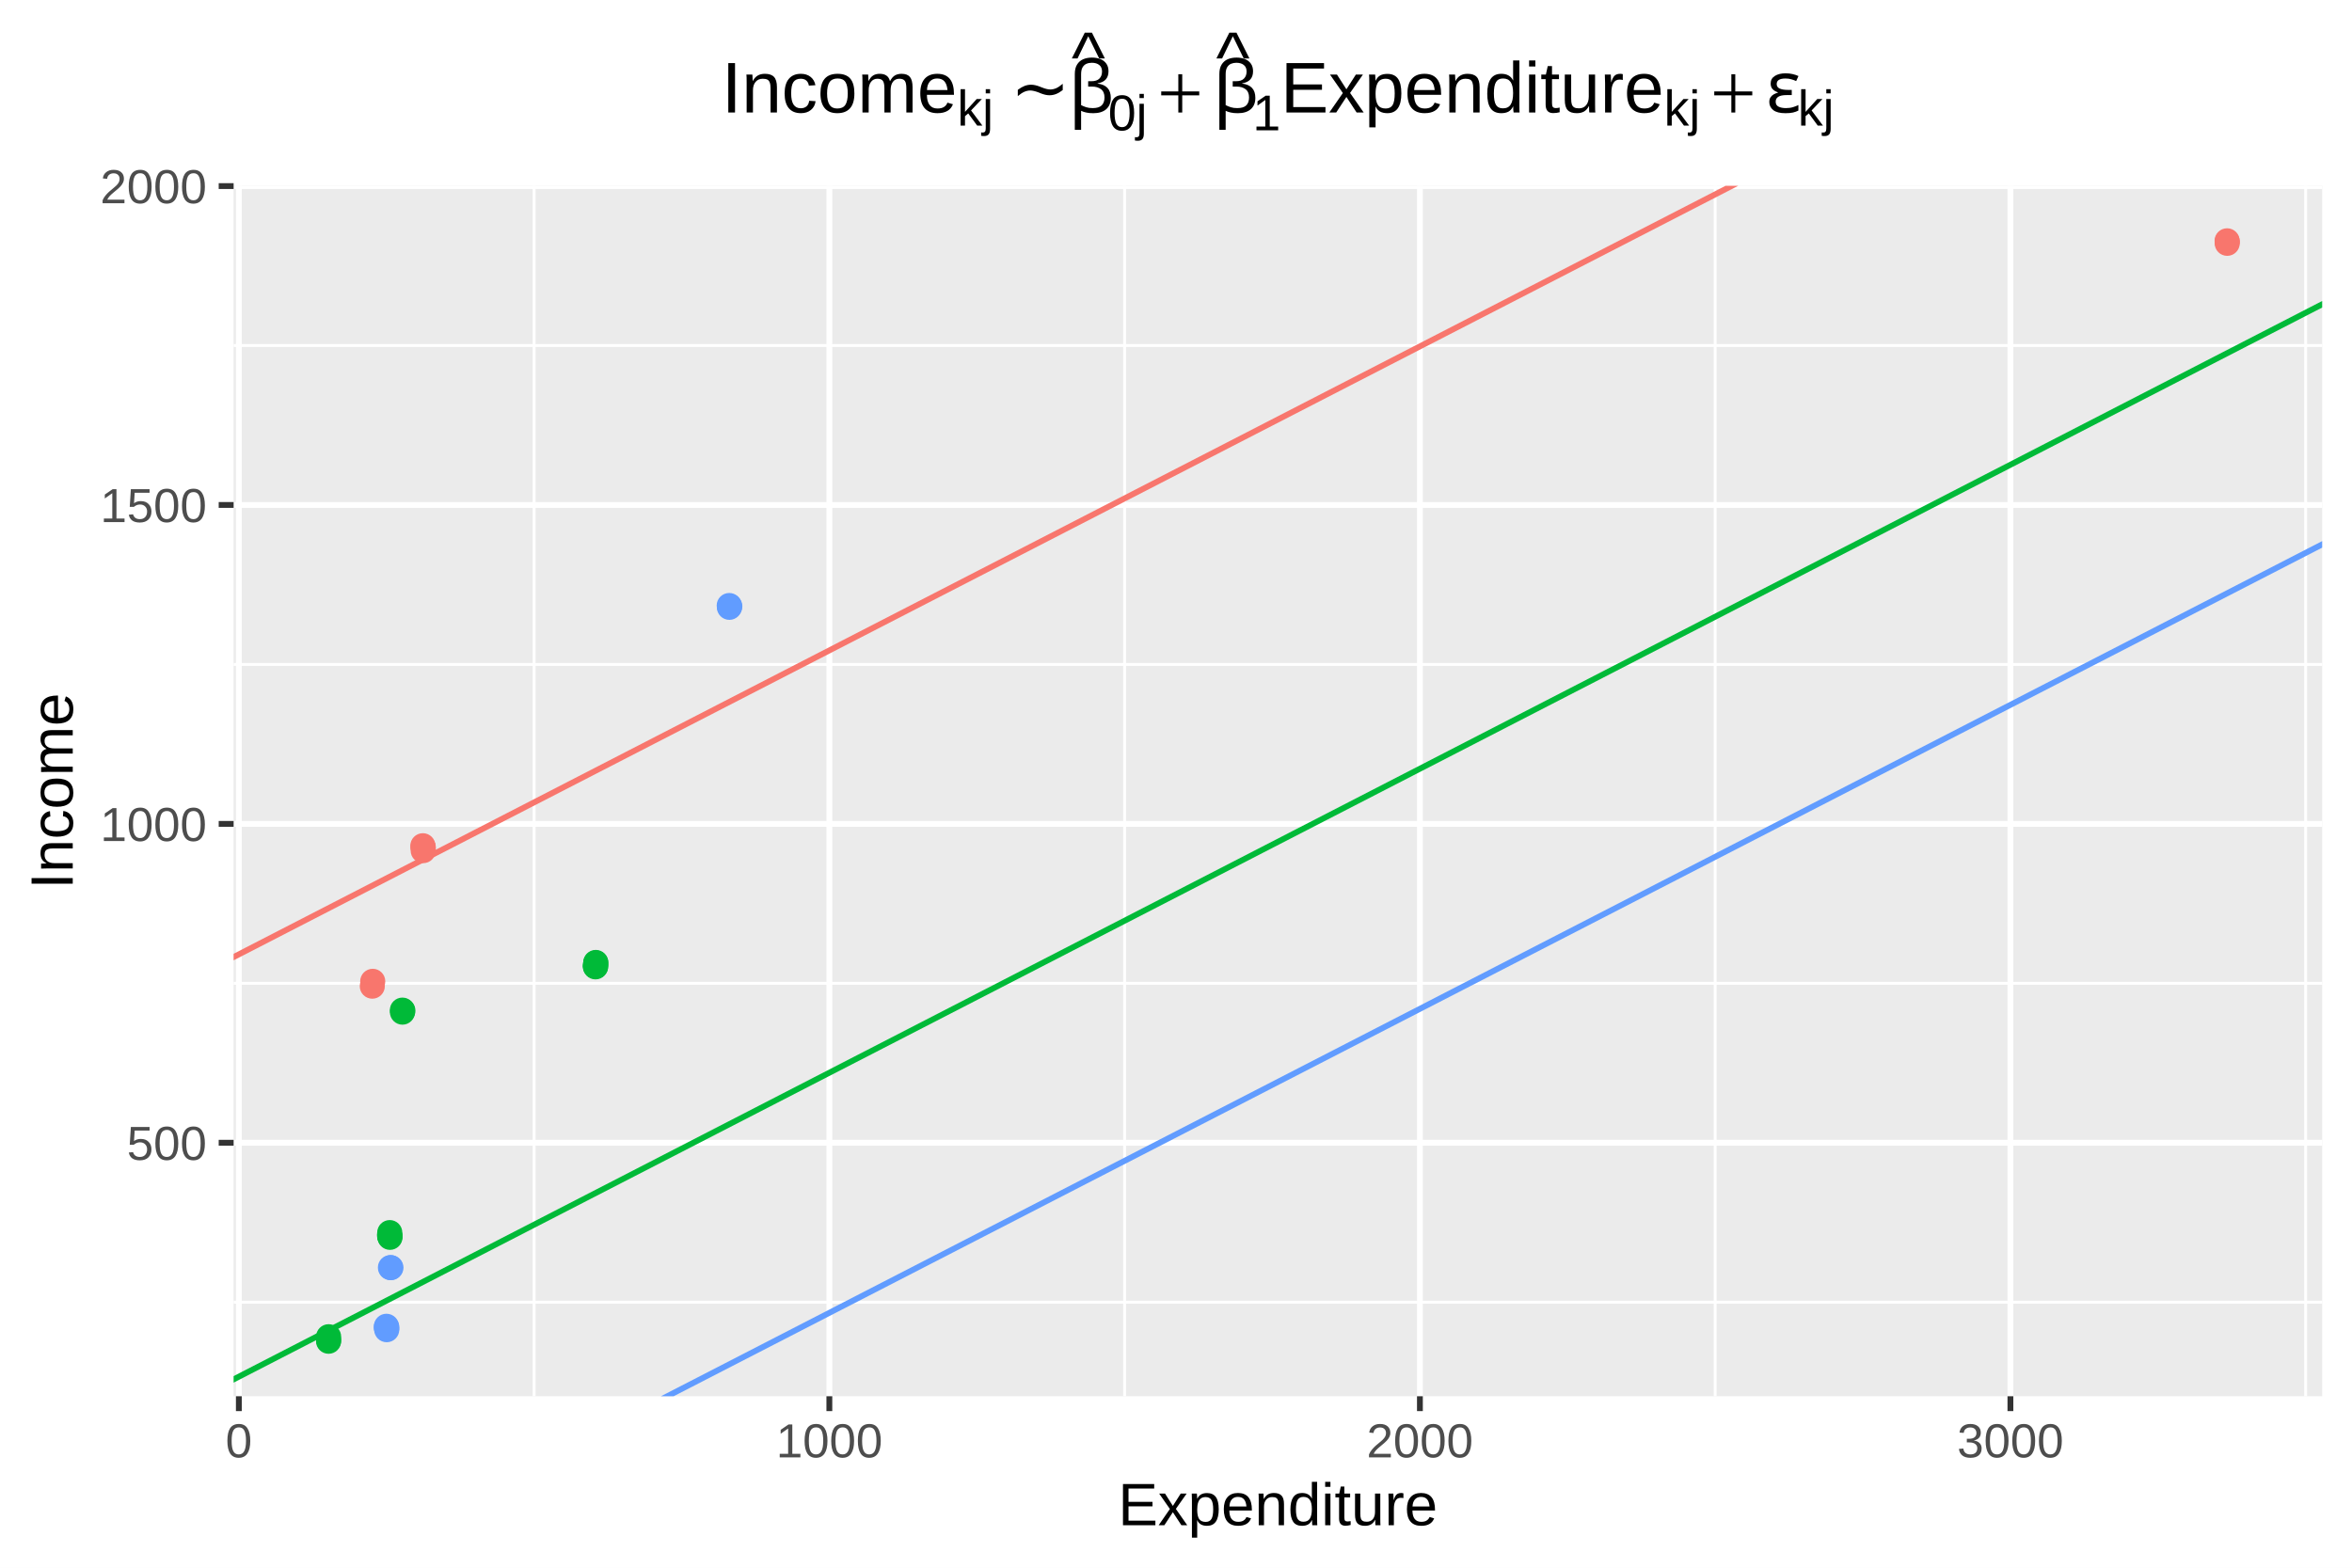
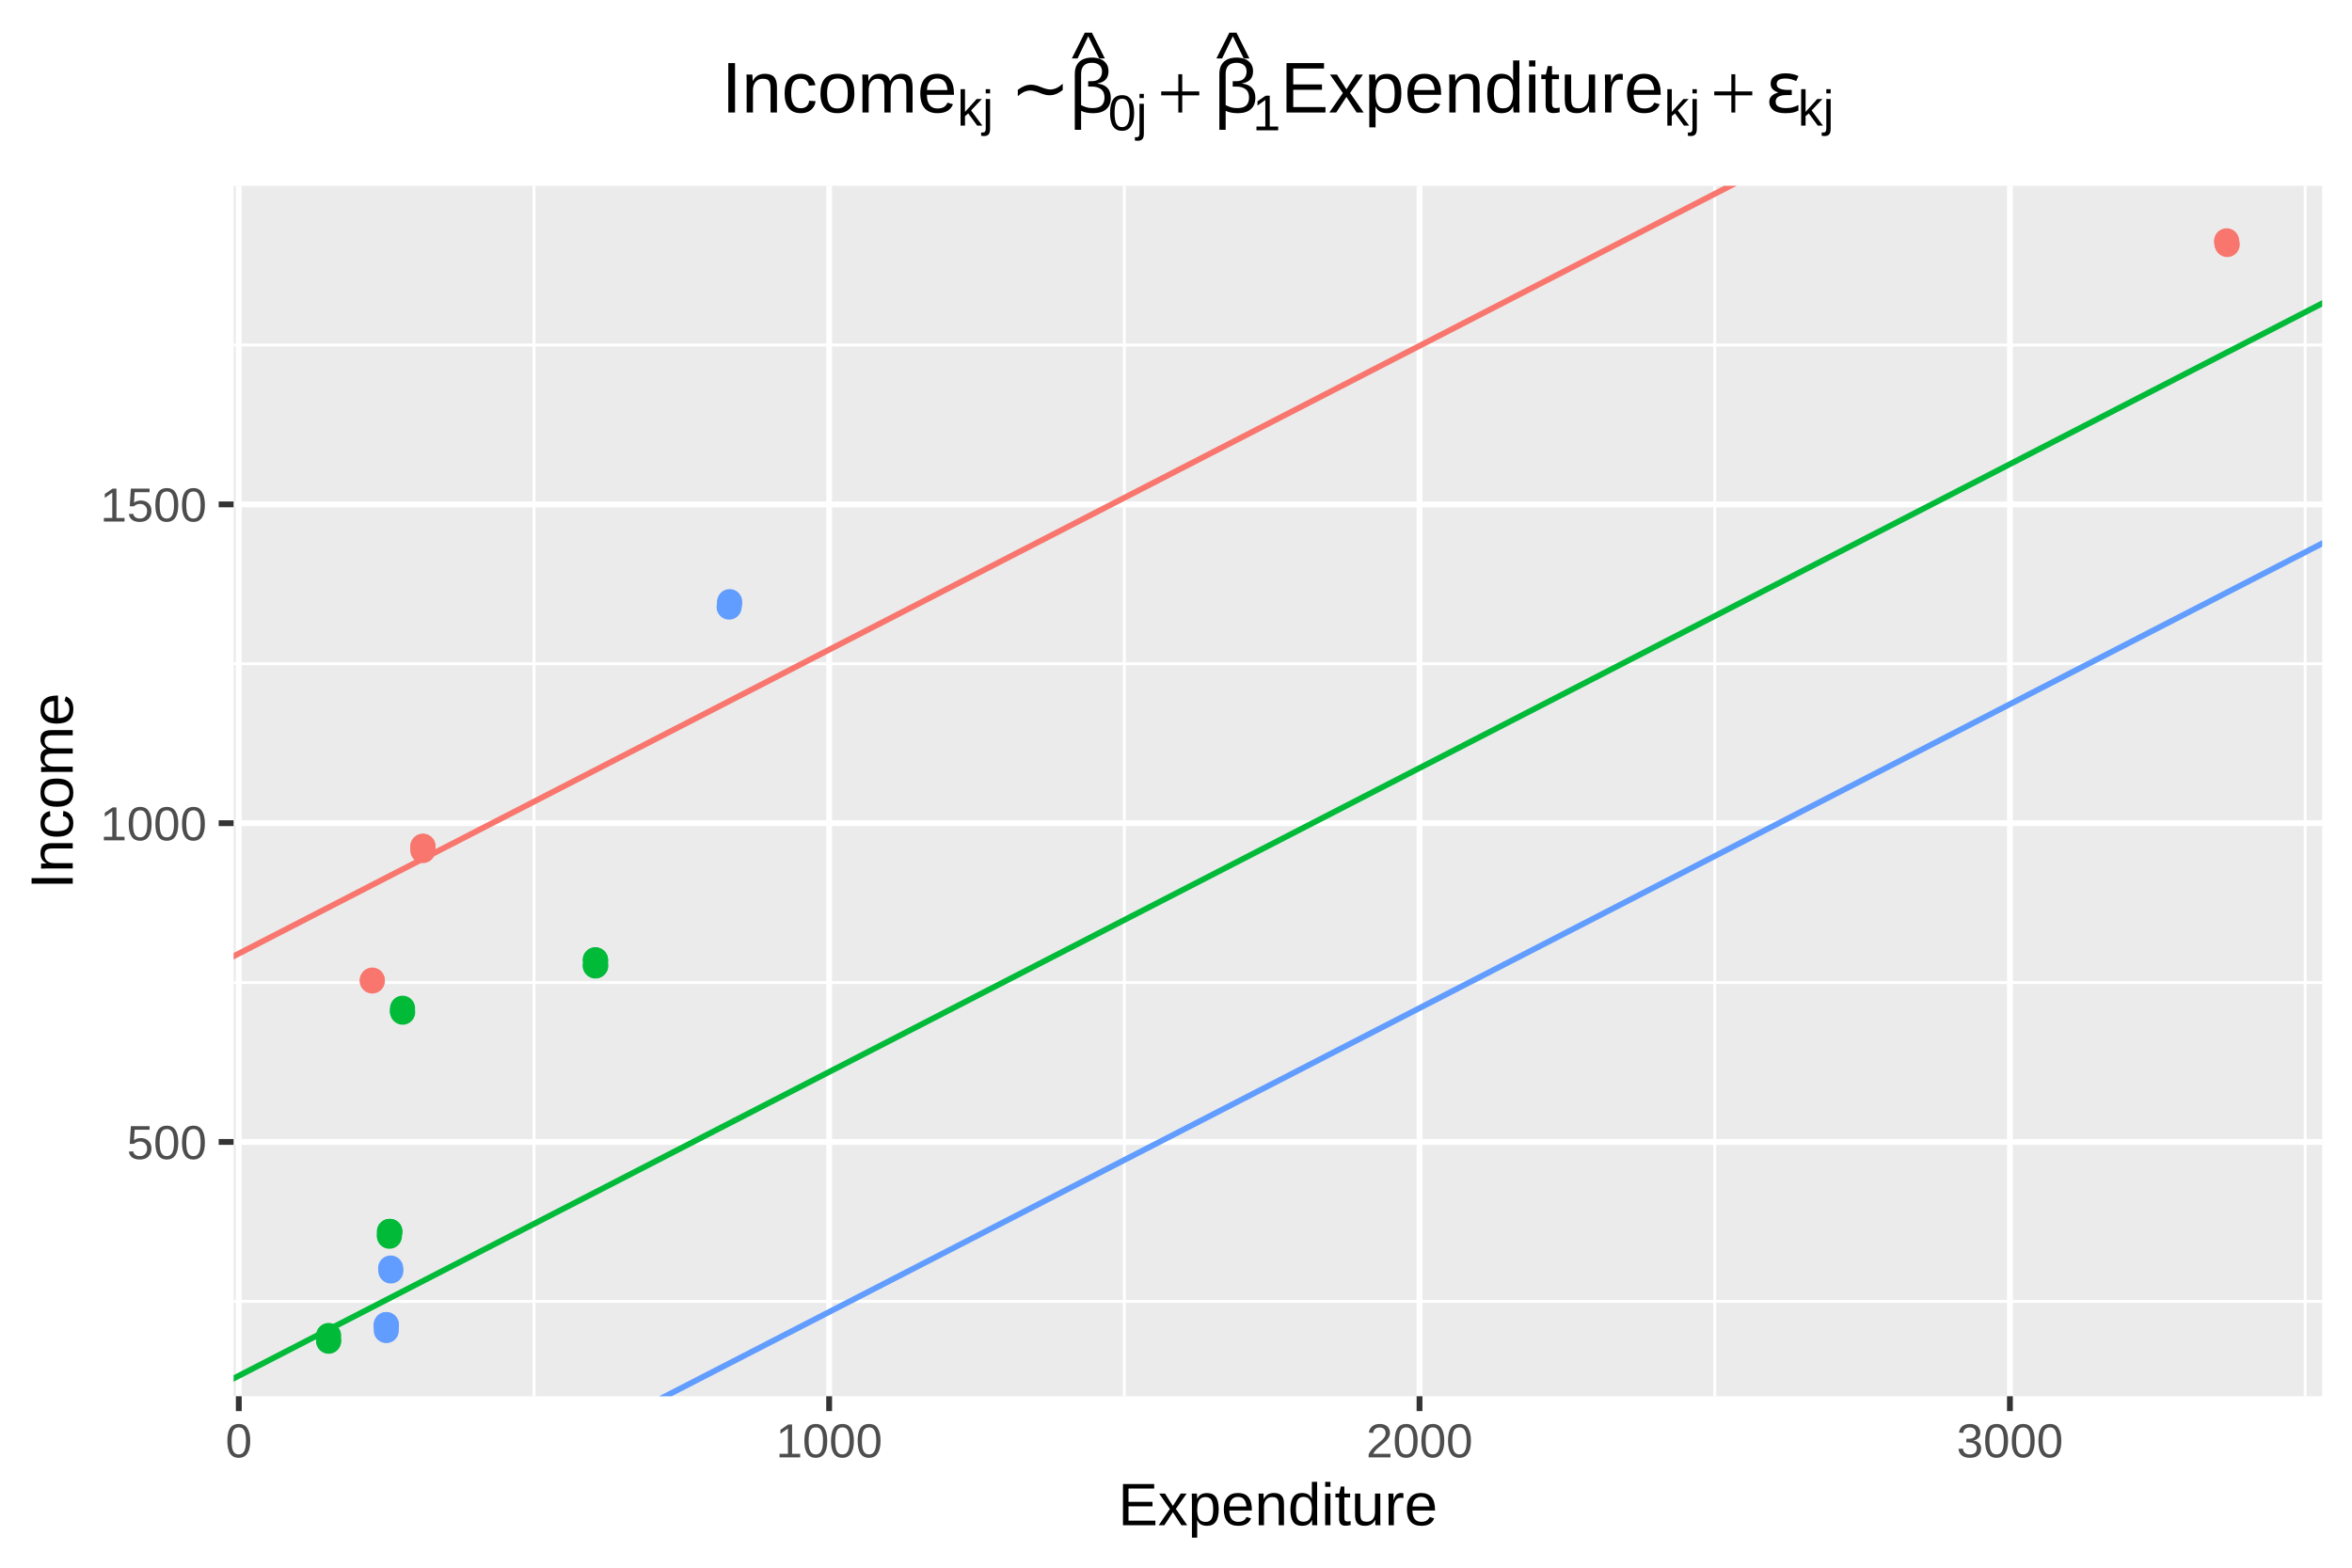
<svg xmlns="http://www.w3.org/2000/svg" width="432.00pt" height="288.00pt" viewBox="0 0 432.00 288.00">
  <g class="svglite">
    <defs>
      <style type="text/css">
    .svglite line, .svglite polyline, .svglite polygon, .svglite path, .svglite rect, .svglite circle {
      fill: none;
      stroke: #000000;
      stroke-linecap: round;
      stroke-linejoin: round;
      stroke-miterlimit: 10.00;
    }
    .svglite text {
      white-space: pre;
    }
    .svglite g.glyphgroup path {
      fill: inherit;
      stroke: none;
    }
  </style>
    </defs>
    <rect width="100%" height="100%" style="stroke: none; fill: #FFFFFF;" />
    <defs>
      <clipPath id="cpMC4wMHw0MzIuMDB8MC4wMHwyODguMDA=">
        <rect x="0.00" y="0.00" width="432.00" height="288.00" />
      </clipPath>
    </defs>
    <g clip-path="url(#cpMC4wMHw0MzIuMDB8MC4wMHwyODguMDA=)">
      <rect x="0" y="0.00" width="432.00" height="288.00" style="stroke-width: 1.07; stroke: #FFFFFF; fill: #FFFFFF;" />
    </g>
    <defs>
      <clipPath id="cpNDIuOTF8NDI2LjUyfDM0LjEzfDI1Ni41MA==">
        <rect x="42.91" y="34.13" width="383.61" height="222.37" />
      </clipPath>
    </defs>
    <g clip-path="url(#cpNDIuOTF8NDI2LjUyfDM0LjEzfDI1Ni41MA==)">
      <rect x="42.91" y="34.13" width="383.61" height="222.37" style="stroke-width: 1.07; stroke: none; fill: #EBEBEB;" />
-       <polyline points="42.91,239.23 426.52,239.23 " style="stroke-width: 0.53; stroke: #FFFFFF; stroke-linecap: butt;" />
-       <polyline points="42.91,180.65 426.52,180.65 " style="stroke-width: 0.53; stroke: #FFFFFF; stroke-linecap: butt;" />
-       <polyline points="42.91,122.07 426.52,122.07 " style="stroke-width: 0.53; stroke: #FFFFFF; stroke-linecap: butt;" />
-       <polyline points="42.91,63.48 426.52,63.48 " style="stroke-width: 0.53; stroke: #FFFFFF; stroke-linecap: butt;" />
-       <polyline points="98.10,256.50 98.10,34.13 " style="stroke-width: 0.53; stroke: #FFFFFF; stroke-linecap: butt;" />
-       <polyline points="206.56,256.50 206.56,34.13 " style="stroke-width: 0.53; stroke: #FFFFFF; stroke-linecap: butt;" />
-       <polyline points="315.03,256.50 315.03,34.13 " style="stroke-width: 0.53; stroke: #FFFFFF; stroke-linecap: butt;" />
-       <polyline points="423.49,256.50 423.49,34.13 " style="stroke-width: 0.53; stroke: #FFFFFF; stroke-linecap: butt;" />
-       <polyline points="42.91,209.94 426.52,209.94 " style="stroke-width: 1.07; stroke: #FFFFFF; stroke-linecap: butt;" />
-       <polyline points="42.91,151.36 426.52,151.36 " style="stroke-width: 1.07; stroke: #FFFFFF; stroke-linecap: butt;" />
-       <polyline points="42.91,92.77 426.52,92.77 " style="stroke-width: 1.07; stroke: #FFFFFF; stroke-linecap: butt;" />
-       <polyline points="42.91,34.19 426.52,34.19 " style="stroke-width: 1.07; stroke: #FFFFFF; stroke-linecap: butt;" />
-       <polyline points="43.87,256.50 43.87,34.13 " style="stroke-width: 1.07; stroke: #FFFFFF; stroke-linecap: butt;" />
-       <polyline points="152.33,256.50 152.33,34.13 " style="stroke-width: 1.07; stroke: #FFFFFF; stroke-linecap: butt;" />
-       <polyline points="260.80,256.50 260.80,34.13 " style="stroke-width: 1.07; stroke: #FFFFFF; stroke-linecap: butt;" />
-       <polyline points="369.26,256.50 369.26,34.13 " style="stroke-width: 1.07; stroke: #FFFFFF; stroke-linecap: butt;" />
-       <circle cx="409.08" cy="44.38" r="1.95" style="stroke-width: 0.71; stroke: #F8766D; fill: #F8766D;" />
-       <circle cx="409.06" cy="44.24" r="1.95" style="stroke-width: 0.71; stroke: #F8766D; fill: #F8766D;" />
-       <circle cx="409.08" cy="44.70" r="1.95" style="stroke-width: 0.71; stroke: #F8766D; fill: #F8766D;" />
-       <circle cx="77.67" cy="155.37" r="1.95" style="stroke-width: 0.71; stroke: #F8766D; fill: #F8766D;" />
-       <circle cx="77.76" cy="155.76" r="1.95" style="stroke-width: 0.71; stroke: #F8766D; fill: #F8766D;" />
-       <circle cx="77.71" cy="155.63" r="1.95" style="stroke-width: 0.71; stroke: #F8766D; fill: #F8766D;" />
-       <circle cx="77.73" cy="156.27" r="1.95" style="stroke-width: 0.71; stroke: #F8766D; fill: #F8766D;" />
-       <circle cx="68.38" cy="181.17" r="1.95" style="stroke-width: 0.71; stroke: #F8766D; fill: #F8766D;" />
-       <circle cx="68.46" cy="180.28" r="1.95" style="stroke-width: 0.71; stroke: #F8766D; fill: #F8766D;" />
-       <circle cx="133.94" cy="111.24" r="1.95" style="stroke-width: 0.71; stroke: #619CFF; fill: #619CFF;" />
-       <circle cx="134.05" cy="111.38" r="1.95" style="stroke-width: 0.71; stroke: #619CFF; fill: #619CFF;" />
-       <circle cx="133.97" cy="111.57" r="1.95" style="stroke-width: 0.71; stroke: #619CFF; fill: #619CFF;" />
-       <circle cx="71.80" cy="232.88" r="1.95" style="stroke-width: 0.71; stroke: #619CFF; fill: #619CFF;" />
-       <circle cx="71.71" cy="232.87" r="1.95" style="stroke-width: 0.71; stroke: #619CFF; fill: #619CFF;" />
-       <circle cx="71.06" cy="243.89" r="1.95" style="stroke-width: 0.71; stroke: #619CFF; fill: #619CFF;" />
-       <circle cx="70.98" cy="243.65" r="1.95" style="stroke-width: 0.71; stroke: #619CFF; fill: #619CFF;" />
-       <circle cx="71.03" cy="244.28" r="1.95" style="stroke-width: 0.71; stroke: #619CFF; fill: #619CFF;" />
-       <circle cx="70.94" cy="243.87" r="1.95" style="stroke-width: 0.71; stroke: #619CFF; fill: #619CFF;" />
-       <circle cx="60.36" cy="245.57" r="1.95" style="stroke-width: 0.71; stroke: #00BA38; fill: #00BA38;" />
-       <circle cx="60.35" cy="246.40" r="1.95" style="stroke-width: 0.71; stroke: #00BA38; fill: #00BA38;" />
-       <circle cx="60.37" cy="246.20" r="1.95" style="stroke-width: 0.71; stroke: #00BA38; fill: #00BA38;" />
-       <circle cx="71.59" cy="227.13" r="1.95" style="stroke-width: 0.71; stroke: #00BA38; fill: #00BA38;" />
-       <circle cx="71.54" cy="226.89" r="1.95" style="stroke-width: 0.71; stroke: #00BA38; fill: #00BA38;" />
-       <circle cx="71.59" cy="226.44" r="1.95" style="stroke-width: 0.71; stroke: #00BA38; fill: #00BA38;" />
-       <circle cx="71.63" cy="227.31" r="1.95" style="stroke-width: 0.71; stroke: #00BA38; fill: #00BA38;" />
-       <circle cx="71.61" cy="227.05" r="1.95" style="stroke-width: 0.71; stroke: #00BA38; fill: #00BA38;" />
-       <circle cx="109.43" cy="176.81" r="1.95" style="stroke-width: 0.71; stroke: #00BA38; fill: #00BA38;" />
-       <circle cx="109.42" cy="177.49" r="1.95" style="stroke-width: 0.71; stroke: #00BA38; fill: #00BA38;" />
-       <circle cx="109.38" cy="177.62" r="1.95" style="stroke-width: 0.71; stroke: #00BA38; fill: #00BA38;" />
-       <circle cx="109.36" cy="177.27" r="1.95" style="stroke-width: 0.71; stroke: #00BA38; fill: #00BA38;" />
-       <circle cx="109.43" cy="176.90" r="1.95" style="stroke-width: 0.71; stroke: #00BA38; fill: #00BA38;" />
-       <circle cx="109.35" cy="177.51" r="1.95" style="stroke-width: 0.71; stroke: #00BA38; fill: #00BA38;" />
-       <circle cx="73.92" cy="185.94" r="1.95" style="stroke-width: 0.71; stroke: #00BA38; fill: #00BA38;" />
-       <circle cx="73.91" cy="185.57" r="1.95" style="stroke-width: 0.71; stroke: #00BA38; fill: #00BA38;" />
-       <circle cx="74.00" cy="185.68" r="1.95" style="stroke-width: 0.71; stroke: #00BA38; fill: #00BA38;" />
-       <line x1="-340.70" y1="373.33" x2="750.00" y2="-188.24" style="stroke-width: 1.07; stroke: #F8766D; stroke-linecap: butt;" />
-       <line x1="-340.70" y1="450.91" x2="810.13" y2="-141.61" style="stroke-width: 1.07; stroke: #00BA38; stroke-linecap: butt;" />
-       <line x1="-309.33" y1="478.87" x2="810.13" y2="-97.50" style="stroke-width: 1.07; stroke: #619CFF; stroke-linecap: butt;" />
+       <polyline points="42.91,239.08 426.52,239.08 " style="stroke-width: 0.53; stroke: #FFFFFF; stroke-linecap: butt;" />
+       <polyline points="42.91,180.51 426.52,180.51 " style="stroke-width: 0.53; stroke: #FFFFFF; stroke-linecap: butt;" />
+       <polyline points="42.91,121.94 426.52,121.94 " style="stroke-width: 0.53; stroke: #FFFFFF; stroke-linecap: butt;" />
+       <polyline points="42.91,63.38 426.52,63.38 " style="stroke-width: 0.53; stroke: #FFFFFF; stroke-linecap: butt;" />
+       <polyline points="98.08,256.50 98.08,34.13 " style="stroke-width: 0.53; stroke: #FFFFFF; stroke-linecap: butt;" />
+       <polyline points="206.51,256.50 206.51,34.13 " style="stroke-width: 0.53; stroke: #FFFFFF; stroke-linecap: butt;" />
+       <polyline points="314.95,256.50 314.95,34.13 " style="stroke-width: 0.53; stroke: #FFFFFF; stroke-linecap: butt;" />
+       <polyline points="423.39,256.50 423.39,34.13 " style="stroke-width: 0.53; stroke: #FFFFFF; stroke-linecap: butt;" />
+       <polyline points="42.91,209.79 426.52,209.79 " style="stroke-width: 1.07; stroke: #FFFFFF; stroke-linecap: butt;" />
+       <polyline points="42.91,151.23 426.52,151.23 " style="stroke-width: 1.07; stroke: #FFFFFF; stroke-linecap: butt;" />
+       <polyline points="42.91,92.66 426.52,92.66 " style="stroke-width: 1.07; stroke: #FFFFFF; stroke-linecap: butt;" />
+       <polyline points="43.86,256.50 43.86,34.13 " style="stroke-width: 1.07; stroke: #FFFFFF; stroke-linecap: butt;" />
+       <polyline points="152.29,256.50 152.29,34.13 " style="stroke-width: 1.07; stroke: #FFFFFF; stroke-linecap: butt;" />
+       <polyline points="260.73,256.50 260.73,34.13 " style="stroke-width: 1.07; stroke: #FFFFFF; stroke-linecap: butt;" />
+       <polyline points="369.17,256.50 369.17,34.13 " style="stroke-width: 1.07; stroke: #FFFFFF; stroke-linecap: butt;" />
+       <circle cx="408.97" cy="44.24" r="1.95" style="stroke-width: 0.71; stroke: #F8766D; fill: #F8766D;" />
+       <circle cx="408.99" cy="44.58" r="1.95" style="stroke-width: 0.71; stroke: #F8766D; fill: #F8766D;" />
+       <circle cx="409.08" cy="44.92" r="1.95" style="stroke-width: 0.71; stroke: #F8766D; fill: #F8766D;" />
+       <circle cx="77.67" cy="156.26" r="1.95" style="stroke-width: 0.71; stroke: #F8766D; fill: #F8766D;" />
+       <circle cx="77.69" cy="155.46" r="1.95" style="stroke-width: 0.71; stroke: #F8766D; fill: #F8766D;" />
+       <circle cx="77.66" cy="155.83" r="1.95" style="stroke-width: 0.71; stroke: #F8766D; fill: #F8766D;" />
+       <circle cx="77.67" cy="155.49" r="1.95" style="stroke-width: 0.71; stroke: #F8766D; fill: #F8766D;" />
+       <circle cx="68.38" cy="180.05" r="1.95" style="stroke-width: 0.71; stroke: #F8766D; fill: #F8766D;" />
+       <circle cx="68.38" cy="180.22" r="1.95" style="stroke-width: 0.71; stroke: #F8766D; fill: #F8766D;" />
+       <circle cx="133.92" cy="111.53" r="1.95" style="stroke-width: 0.71; stroke: #619CFF; fill: #619CFF;" />
+       <circle cx="134.01" cy="110.87" r="1.95" style="stroke-width: 0.71; stroke: #619CFF; fill: #619CFF;" />
+       <circle cx="134.02" cy="110.53" r="1.95" style="stroke-width: 0.71; stroke: #619CFF; fill: #619CFF;" />
+       <circle cx="71.75" cy="232.95" r="1.95" style="stroke-width: 0.71; stroke: #619CFF; fill: #619CFF;" />
+       <circle cx="71.79" cy="233.49" r="1.95" style="stroke-width: 0.71; stroke: #619CFF; fill: #619CFF;" />
+       <circle cx="70.94" cy="243.65" r="1.95" style="stroke-width: 0.71; stroke: #619CFF; fill: #619CFF;" />
+       <circle cx="70.97" cy="243.37" r="1.95" style="stroke-width: 0.71; stroke: #619CFF; fill: #619CFF;" />
+       <circle cx="70.95" cy="244.44" r="1.95" style="stroke-width: 0.71; stroke: #619CFF; fill: #619CFF;" />
+       <circle cx="70.95" cy="243.33" r="1.95" style="stroke-width: 0.71; stroke: #619CFF; fill: #619CFF;" />
+       <circle cx="60.36" cy="245.34" r="1.95" style="stroke-width: 0.71; stroke: #00BA38; fill: #00BA38;" />
+       <circle cx="60.35" cy="246.19" r="1.95" style="stroke-width: 0.71; stroke: #00BA38; fill: #00BA38;" />
+       <circle cx="60.36" cy="246.40" r="1.95" style="stroke-width: 0.71; stroke: #00BA38; fill: #00BA38;" />
+       <circle cx="71.52" cy="226.24" r="1.95" style="stroke-width: 0.71; stroke: #00BA38; fill: #00BA38;" />
+       <circle cx="71.52" cy="227.11" r="1.95" style="stroke-width: 0.71; stroke: #00BA38; fill: #00BA38;" />
+       <circle cx="71.58" cy="226.24" r="1.95" style="stroke-width: 0.71; stroke: #00BA38; fill: #00BA38;" />
+       <circle cx="71.62" cy="226.21" r="1.95" style="stroke-width: 0.71; stroke: #00BA38; fill: #00BA38;" />
+       <circle cx="71.53" cy="226.82" r="1.95" style="stroke-width: 0.71; stroke: #00BA38; fill: #00BA38;" />
+       <circle cx="109.38" cy="176.33" r="1.95" style="stroke-width: 0.71; stroke: #00BA38; fill: #00BA38;" />
+       <circle cx="109.34" cy="176.33" r="1.95" style="stroke-width: 0.71; stroke: #00BA38; fill: #00BA38;" />
+       <circle cx="109.33" cy="177.35" r="1.95" style="stroke-width: 0.71; stroke: #00BA38; fill: #00BA38;" />
+       <circle cx="109.43" cy="177.39" r="1.95" style="stroke-width: 0.71; stroke: #00BA38; fill: #00BA38;" />
+       <circle cx="109.40" cy="176.50" r="1.95" style="stroke-width: 0.71; stroke: #00BA38; fill: #00BA38;" />
+       <circle cx="109.36" cy="177.46" r="1.95" style="stroke-width: 0.71; stroke: #00BA38; fill: #00BA38;" />
+       <circle cx="73.90" cy="185.72" r="1.95" style="stroke-width: 0.71; stroke: #00BA38; fill: #00BA38;" />
+       <circle cx="73.96" cy="185.95" r="1.95" style="stroke-width: 0.71; stroke: #00BA38; fill: #00BA38;" />
+       <circle cx="73.94" cy="185.22" r="1.95" style="stroke-width: 0.71; stroke: #00BA38; fill: #00BA38;" />
+       <line x1="-340.70" y1="373.17" x2="749.75" y2="-188.24" style="stroke-width: 1.07; stroke: #F8766D; stroke-linecap: butt;" />
+       <line x1="-340.70" y1="450.73" x2="810.13" y2="-141.76" style="stroke-width: 1.07; stroke: #00BA38; stroke-linecap: butt;" />
+       <line x1="-309.70" y1="478.87" x2="810.13" y2="-97.66" style="stroke-width: 1.07; stroke: #619CFF; stroke-linecap: butt;" />
    </g>
    <g clip-path="url(#cpMC4wMHw0MzIuMDB8MC4wMHwyODguMDA=)">
-       <text x="37.98" y="213.09" text-anchor="end" style="font-size: 8.80px;fill: #4D4D4D; font-family: &quot;Arial&quot;;" textLength="14.67px" lengthAdjust="spacingAndGlyphs">500</text>
-       <text x="37.98" y="154.51" text-anchor="end" style="font-size: 8.80px;fill: #4D4D4D; font-family: &quot;Arial&quot;;" textLength="19.56px" lengthAdjust="spacingAndGlyphs">1000</text>
-       <text x="37.98" y="95.92" text-anchor="end" style="font-size: 8.80px;fill: #4D4D4D; font-family: &quot;Arial&quot;;" textLength="19.56px" lengthAdjust="spacingAndGlyphs">1500</text>
-       <text x="37.98" y="37.34" text-anchor="end" style="font-size: 8.80px;fill: #4D4D4D; font-family: &quot;Arial&quot;;" textLength="19.56px" lengthAdjust="spacingAndGlyphs">2000</text>
-       <polyline points="40.17,209.94 42.91,209.94 " style="stroke-width: 1.07; stroke: #333333; stroke-linecap: butt;" />
-       <polyline points="40.17,151.36 42.91,151.36 " style="stroke-width: 1.07; stroke: #333333; stroke-linecap: butt;" />
-       <polyline points="40.17,92.77 42.91,92.77 " style="stroke-width: 1.07; stroke: #333333; stroke-linecap: butt;" />
-       <polyline points="40.17,34.19 42.91,34.19 " style="stroke-width: 1.07; stroke: #333333; stroke-linecap: butt;" />
-       <polyline points="43.87,259.24 43.87,256.50 " style="stroke-width: 1.07; stroke: #333333; stroke-linecap: butt;" />
-       <polyline points="152.33,259.24 152.33,256.50 " style="stroke-width: 1.07; stroke: #333333; stroke-linecap: butt;" />
-       <polyline points="260.80,259.24 260.80,256.50 " style="stroke-width: 1.07; stroke: #333333; stroke-linecap: butt;" />
-       <polyline points="369.26,259.24 369.26,256.50 " style="stroke-width: 1.07; stroke: #333333; stroke-linecap: butt;" />
-       <text x="43.87" y="267.74" text-anchor="middle" style="font-size: 8.80px;fill: #4D4D4D; font-family: &quot;Arial&quot;;" textLength="4.89px" lengthAdjust="spacingAndGlyphs">0</text>
-       <text x="152.33" y="267.74" text-anchor="middle" style="font-size: 8.80px;fill: #4D4D4D; font-family: &quot;Arial&quot;;" textLength="19.56px" lengthAdjust="spacingAndGlyphs">1000</text>
-       <text x="260.80" y="267.74" text-anchor="middle" style="font-size: 8.80px;fill: #4D4D4D; font-family: &quot;Arial&quot;;" textLength="19.56px" lengthAdjust="spacingAndGlyphs">2000</text>
-       <text x="369.26" y="267.74" text-anchor="middle" style="font-size: 8.80px;fill: #4D4D4D; font-family: &quot;Arial&quot;;" textLength="19.56px" lengthAdjust="spacingAndGlyphs">3000</text>
+       <text x="37.98" y="212.94" text-anchor="end" style="font-size: 8.80px;fill: #4D4D4D; font-family: &quot;Arial&quot;;" textLength="14.67px" lengthAdjust="spacingAndGlyphs">500</text>
+       <text x="37.98" y="154.38" text-anchor="end" style="font-size: 8.80px;fill: #4D4D4D; font-family: &quot;Arial&quot;;" textLength="19.56px" lengthAdjust="spacingAndGlyphs">1000</text>
+       <text x="37.98" y="95.81" text-anchor="end" style="font-size: 8.80px;fill: #4D4D4D; font-family: &quot;Arial&quot;;" textLength="19.56px" lengthAdjust="spacingAndGlyphs">1500</text>
+       <polyline points="40.17,209.79 42.91,209.79 " style="stroke-width: 1.07; stroke: #333333; stroke-linecap: butt;" />
+       <polyline points="40.17,151.23 42.91,151.23 " style="stroke-width: 1.07; stroke: #333333; stroke-linecap: butt;" />
+       <polyline points="40.17,92.66 42.91,92.66 " style="stroke-width: 1.07; stroke: #333333; stroke-linecap: butt;" />
+       <polyline points="43.86,259.24 43.86,256.50 " style="stroke-width: 1.07; stroke: #333333; stroke-linecap: butt;" />
+       <polyline points="152.29,259.24 152.29,256.50 " style="stroke-width: 1.07; stroke: #333333; stroke-linecap: butt;" />
+       <polyline points="260.73,259.24 260.73,256.50 " style="stroke-width: 1.07; stroke: #333333; stroke-linecap: butt;" />
+       <polyline points="369.17,259.24 369.17,256.50 " style="stroke-width: 1.07; stroke: #333333; stroke-linecap: butt;" />
+       <text x="43.86" y="267.74" text-anchor="middle" style="font-size: 8.80px;fill: #4D4D4D; font-family: &quot;Arial&quot;;" textLength="4.89px" lengthAdjust="spacingAndGlyphs">0</text>
+       <text x="152.29" y="267.74" text-anchor="middle" style="font-size: 8.80px;fill: #4D4D4D; font-family: &quot;Arial&quot;;" textLength="19.56px" lengthAdjust="spacingAndGlyphs">1000</text>
+       <text x="260.73" y="267.74" text-anchor="middle" style="font-size: 8.80px;fill: #4D4D4D; font-family: &quot;Arial&quot;;" textLength="19.56px" lengthAdjust="spacingAndGlyphs">2000</text>
+       <text x="369.17" y="267.74" text-anchor="middle" style="font-size: 8.80px;fill: #4D4D4D; font-family: &quot;Arial&quot;;" textLength="19.56px" lengthAdjust="spacingAndGlyphs">3000</text>
      <text x="234.71" y="280.20" text-anchor="middle" style="font-size: 11.00px; font-family: &quot;Arial&quot;;" textLength="58.75px" lengthAdjust="spacingAndGlyphs">Expenditure</text>
      <text transform="translate(13.36,145.32) rotate(-90)" text-anchor="middle" style="font-size: 11.00px; font-family: &quot;Arial&quot;;" textLength="36.09px" lengthAdjust="spacingAndGlyphs">Income</text>
      <text x="132.55" y="20.67" style="font-size: 13.20px; font-family: &quot;Arial&quot;;" textLength="3.66px" lengthAdjust="spacingAndGlyphs">I</text>
      <text x="136.22" y="20.67" style="font-size: 13.20px; font-family: &quot;Arial&quot;;" textLength="7.33px" lengthAdjust="spacingAndGlyphs">n</text>
      <text x="143.55" y="20.67" style="font-size: 13.20px; font-family: &quot;Arial&quot;;" textLength="6.59px" lengthAdjust="spacingAndGlyphs">c</text>
      <text x="150.15" y="20.67" style="font-size: 13.20px; font-family: &quot;Arial&quot;;" textLength="7.33px" lengthAdjust="spacingAndGlyphs">o</text>
      <text x="157.49" y="20.67" style="font-size: 13.20px; font-family: &quot;Arial&quot;;" textLength="10.98px" lengthAdjust="spacingAndGlyphs">m</text>
      <text x="168.47" y="20.67" style="font-size: 13.20px; font-family: &quot;Arial&quot;;" textLength="7.33px" lengthAdjust="spacingAndGlyphs">e</text>
      <text x="175.81" y="23.07" style="font-size: 9.24px; font-family: &quot;Arial&quot;;" textLength="4.62px" lengthAdjust="spacingAndGlyphs">k</text>
      <text x="180.43" y="23.07" style="font-size: 9.24px; font-family: &quot;Arial&quot;;" textLength="2.05px" lengthAdjust="spacingAndGlyphs">j</text>
      <text x="185.54" y="20.67" style="font-size: 13.20px; font-family: &quot;Arial&quot;;" textLength="7.25px" lengthAdjust="spacingAndGlyphs">∼</text>
      <text x="196.29" y="20.67" style="font-size: 13.20px; font-family: &quot;Symbol&quot;;" textLength="7.23px" lengthAdjust="spacingAndGlyphs">β</text>
      <text x="196.81" y="15.08" style="font-size: 13.20px; font-family: &quot;Arial&quot;;" textLength="6.19px" lengthAdjust="spacingAndGlyphs">^</text>
      <text x="203.53" y="23.94" style="font-size: 9.24px; font-family: &quot;Arial&quot;;" textLength="5.14px" lengthAdjust="spacingAndGlyphs">0</text>
      <text x="208.67" y="23.94" style="font-size: 9.24px; font-family: &quot;Arial&quot;;" textLength="2.05px" lengthAdjust="spacingAndGlyphs">j</text>
      <text x="213.16" y="20.67" style="font-size: 13.20px; font-family: &quot;Symbol&quot;;" textLength="7.23px" lengthAdjust="spacingAndGlyphs">+</text>
      <text x="222.84" y="20.67" style="font-size: 13.20px; font-family: &quot;Symbol&quot;;" textLength="7.23px" lengthAdjust="spacingAndGlyphs">β</text>
      <text x="223.36" y="15.08" style="font-size: 13.20px; font-family: &quot;Arial&quot;;" textLength="6.19px" lengthAdjust="spacingAndGlyphs">^</text>
      <text x="230.08" y="23.94" style="font-size: 9.24px; font-family: &quot;Arial&quot;;" textLength="5.14px" lengthAdjust="spacingAndGlyphs">1</text>
      <text x="235.22" y="20.67" style="font-size: 13.20px; font-family: &quot;Arial&quot;;" textLength="8.80px" lengthAdjust="spacingAndGlyphs">E</text>
      <text x="244.02" y="20.67" style="font-size: 13.20px; font-family: &quot;Arial&quot;;" textLength="6.59px" lengthAdjust="spacingAndGlyphs">x</text>
      <text x="250.61" y="20.67" style="font-size: 13.20px; font-family: &quot;Arial&quot;;" textLength="7.33px" lengthAdjust="spacingAndGlyphs">p</text>
      <text x="257.95" y="20.67" style="font-size: 13.20px; font-family: &quot;Arial&quot;;" textLength="7.33px" lengthAdjust="spacingAndGlyphs">e</text>
      <text x="265.28" y="20.67" style="font-size: 13.20px; font-family: &quot;Arial&quot;;" textLength="7.33px" lengthAdjust="spacingAndGlyphs">n</text>
      <text x="272.62" y="20.67" style="font-size: 13.20px; font-family: &quot;Arial&quot;;" textLength="7.33px" lengthAdjust="spacingAndGlyphs">d</text>
      <text x="279.96" y="20.67" style="font-size: 13.20px; font-family: &quot;Arial&quot;;" textLength="2.94px" lengthAdjust="spacingAndGlyphs">i</text>
      <text x="282.89" y="20.67" style="font-size: 13.20px; font-family: &quot;Arial&quot;;" textLength="3.66px" lengthAdjust="spacingAndGlyphs">t</text>
      <text x="286.55" y="20.67" style="font-size: 13.20px; font-family: &quot;Arial&quot;;" textLength="7.33px" lengthAdjust="spacingAndGlyphs">u</text>
      <text x="293.89" y="20.67" style="font-size: 13.20px; font-family: &quot;Arial&quot;;" textLength="4.39px" lengthAdjust="spacingAndGlyphs">r</text>
      <text x="298.28" y="20.67" style="font-size: 13.20px; font-family: &quot;Arial&quot;;" textLength="7.33px" lengthAdjust="spacingAndGlyphs">e</text>
      <text x="305.62" y="23.07" style="font-size: 9.24px; font-family: &quot;Arial&quot;;" textLength="4.62px" lengthAdjust="spacingAndGlyphs">k</text>
      <text x="310.24" y="23.07" style="font-size: 9.24px; font-family: &quot;Arial&quot;;" textLength="2.05px" lengthAdjust="spacingAndGlyphs">j</text>
      <text x="314.74" y="20.67" style="font-size: 13.20px; font-family: &quot;Symbol&quot;;" textLength="7.23px" lengthAdjust="spacingAndGlyphs">+</text>
      <text x="324.41" y="20.67" style="font-size: 13.20px; font-family: &quot;Symbol&quot;;" textLength="5.78px" lengthAdjust="spacingAndGlyphs">ε</text>
      <text x="330.20" y="23.07" style="font-size: 9.24px; font-family: &quot;Arial&quot;;" textLength="4.62px" lengthAdjust="spacingAndGlyphs">k</text>
      <text x="334.82" y="23.07" style="font-size: 9.24px; font-family: &quot;Arial&quot;;" textLength="2.05px" lengthAdjust="spacingAndGlyphs">j</text>
    </g>
  </g>
</svg>
